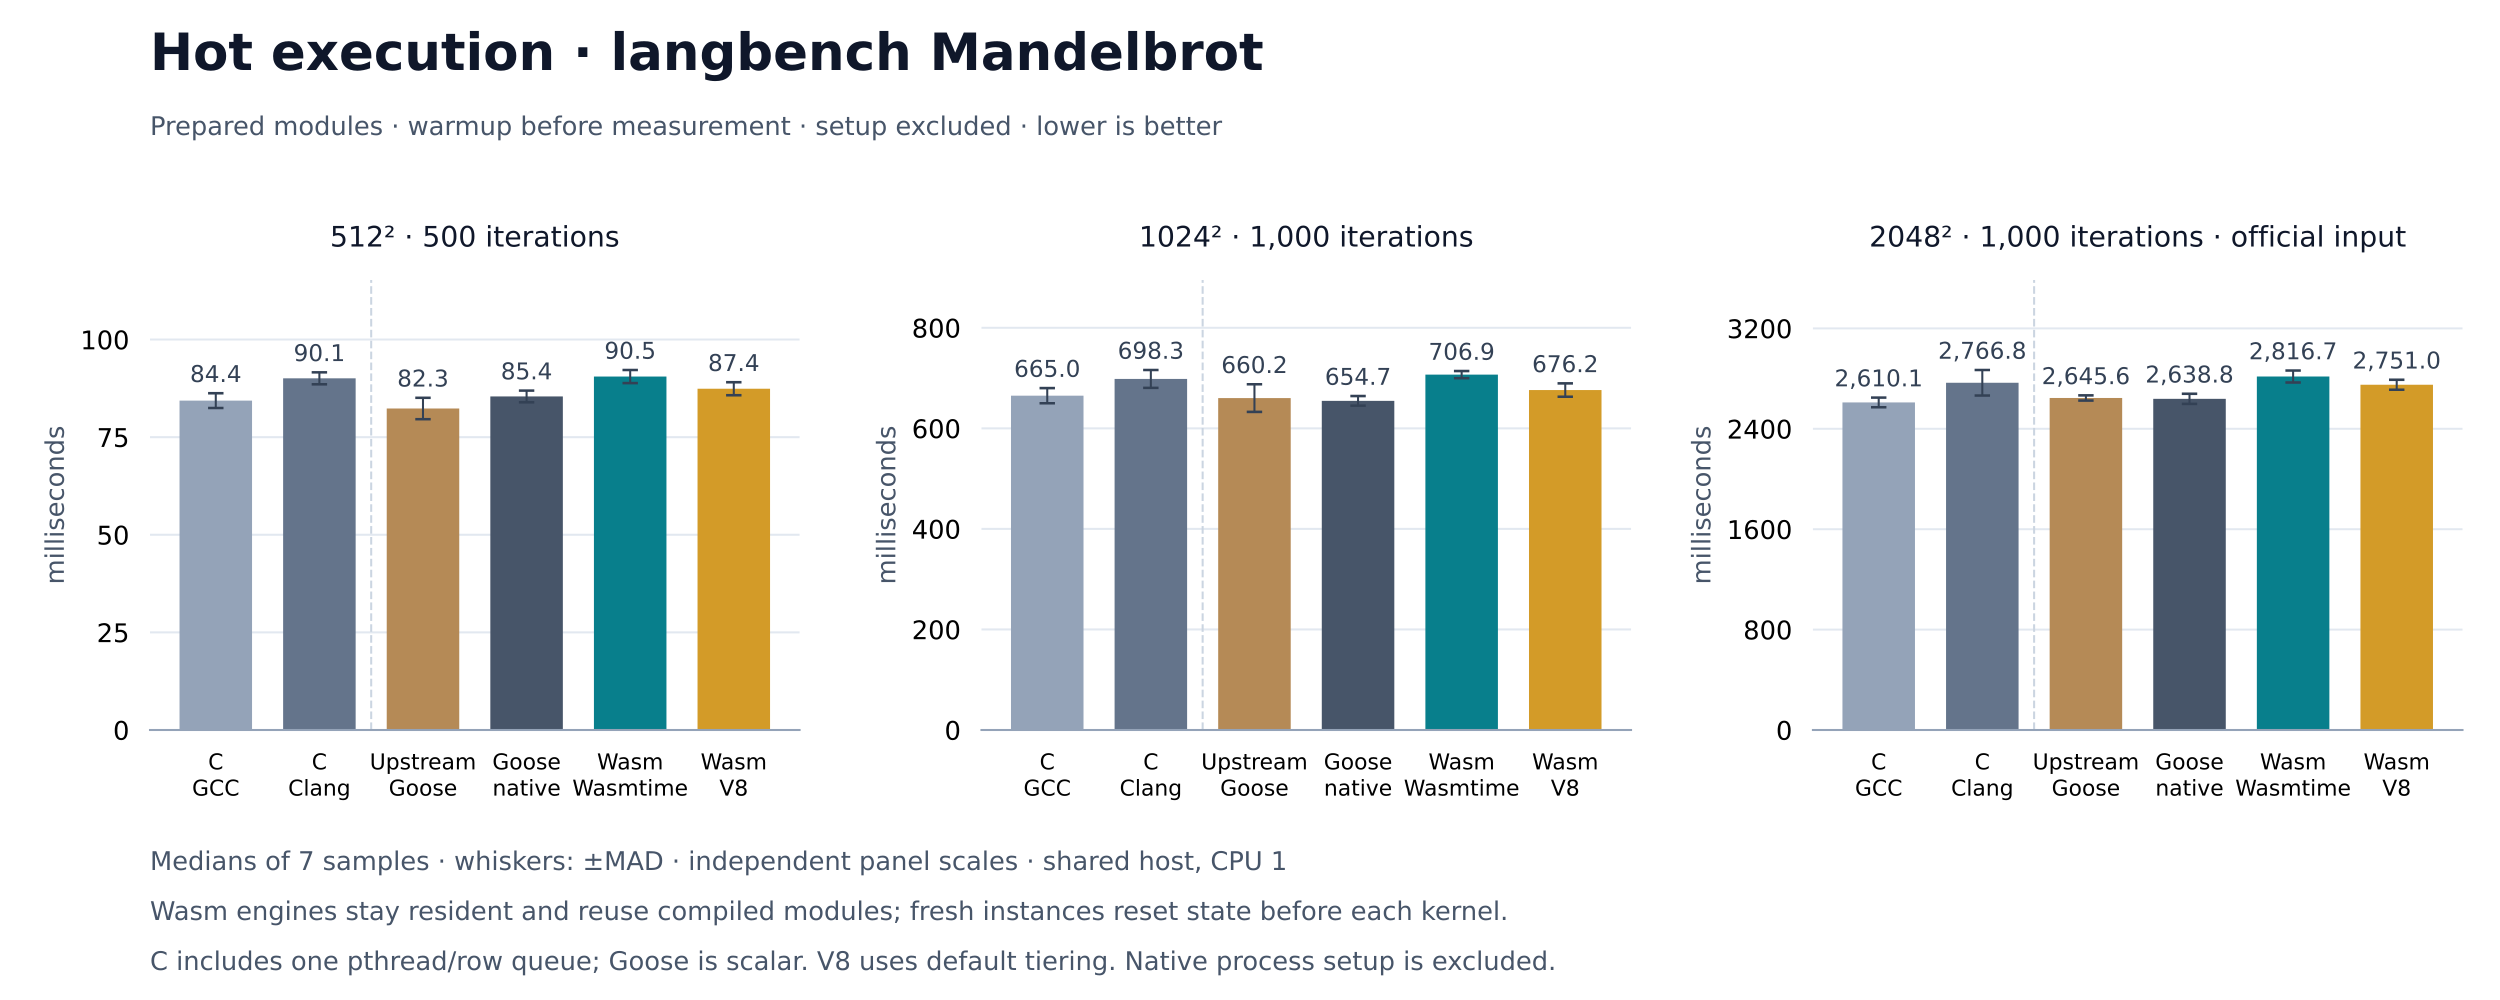
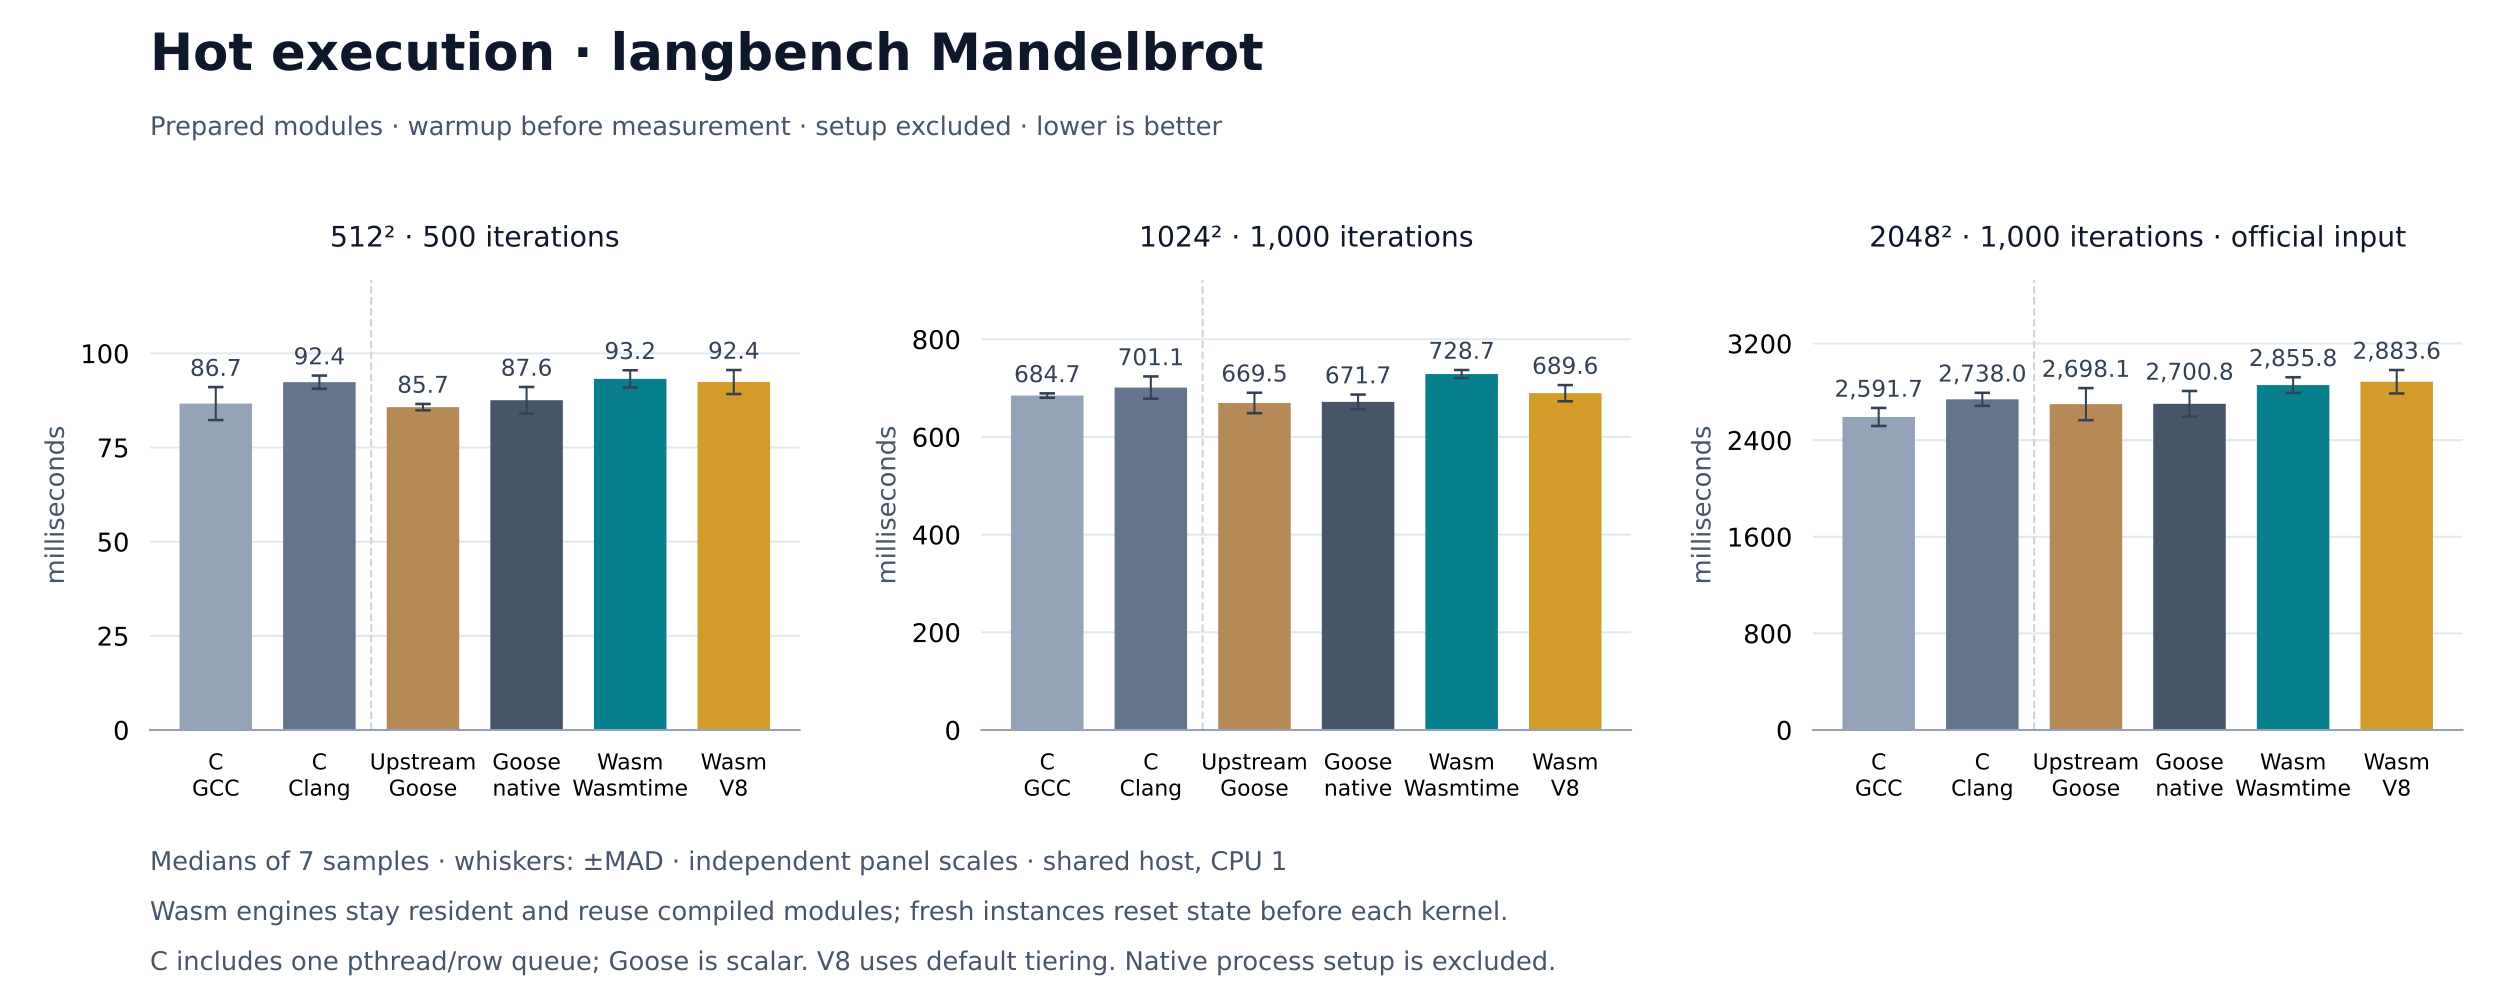
<svg xmlns="http://www.w3.org/2000/svg" xmlns:xlink="http://www.w3.org/1999/xlink" width="972pt" height="388.8pt" viewBox="0 0 972 388.8" version="1.1">
  <defs>
    <style type="text/css">*{stroke-linejoin: round; stroke-linecap: butt}</style>
  </defs>
  <g id="figure_1">
    <g id="patch_1">
      <path d="M 0 388.8 L 972 388.8 L 972 0 L 0 0 z " style="fill: #ffffff" />
    </g>
    <g id="axes_1">
      <g id="patch_2">
        <path d="M 58.32 283.824 L 310.876 283.824 L 310.876 108.864 L 58.32 108.864 z " style="fill: #ffffff" />
      </g>
      <g id="matplotlib.axis_1">
        <g id="xtick_1">
          <g id="line2d_1" />
          <g id="text_1">
            <text style="font-size: 8.5px; font-family: 'DejaVu Sans'" transform="translate(80.93016 299.1328)">C</text>
            <text style="font-size: 8.5px; font-family: 'DejaVu Sans'" transform="translate(74.66938 309.3345)">GCC</text>
          </g>
        </g>
        <g id="xtick_2">
          <g id="line2d_2" />
          <g id="text_2">
            <text style="font-size: 8.5px; font-family: 'DejaVu Sans'" transform="translate(121.2103 299.1328)">C</text>
            <text style="font-size: 8.5px; font-family: 'DejaVu Sans'" transform="translate(112.0336 309.3352)">Clang</text>
          </g>
        </g>
        <g id="xtick_3">
          <g id="line2d_3" />
          <g id="text_3">
            <text style="font-size: 8.5px; font-family: 'DejaVu Sans'" transform="translate(143.7566 299.1328)">Upstream</text>
            <text style="font-size: 8.5px; font-family: 'DejaVu Sans'" transform="translate(151.135 309.3345)">Goose</text>
          </g>
        </g>
        <g id="xtick_4">
          <g id="line2d_4" />
          <g id="text_4">
            <text style="font-size: 8.5px; font-family: 'DejaVu Sans'" transform="translate(191.4151 299.1328)">Goose</text>
            <text style="font-size: 8.5px; font-family: 'DejaVu Sans'" transform="translate(191.4629 309.3352)">native</text>
          </g>
        </g>
        <g id="xtick_5">
          <g id="line2d_5" />
          <g id="text_5">
            <text style="font-size: 8.5px; font-family: 'DejaVu Sans'" transform="translate(232.1294 299.1328)">Wasm</text>
            <text style="font-size: 8.5px; font-family: 'DejaVu Sans'" transform="translate(222.5278 309.3352)">Wasmtime</text>
          </g>
        </g>
        <g id="xtick_6">
          <g id="line2d_6" />
          <g id="text_6">
            <text style="font-size: 8.5px; font-family: 'DejaVu Sans'" transform="translate(272.4095 299.1328)">Wasm</text>
            <text style="font-size: 8.5px; font-family: 'DejaVu Sans'" transform="translate(279.687 309.3345)">V8</text>
          </g>
        </g>
      </g>
      <g id="matplotlib.axis_2">
        <g id="ytick_1">
          <g id="line2d_7">
            <path d="M 58.32 283.824 L 310.876 283.824 " clip-path="url(#p1867e7d874)" style="fill: none; stroke: #e2e8f0; stroke-width: 0.8; stroke-linecap: square" />
          </g>
          <g id="line2d_8" />
          <g id="text_7">
            <text style="font-size: 10px; font-family: 'DejaVu Sans'; text-anchor: end" x="50.32" y="287.623" transform="rotate(-0 50.32 287.6228)">0</text>
          </g>
        </g>
        <g id="ytick_2">
          <g id="line2d_9">
-             <path d="M 58.32 245.871 L 310.876 245.871 " clip-path="url(#p1867e7d874)" style="fill: none; stroke: #e2e8f0; stroke-width: 0.8; stroke-linecap: square" />
+             <path d="M 58.32 247.216 L 310.876 247.216 " clip-path="url(#p1867e7d874)" style="fill: none; stroke: #e2e8f0; stroke-width: 0.8; stroke-linecap: square" />
          </g>
          <g id="line2d_10" />
          <g id="text_8">
-             <text style="font-size: 10px; font-family: 'DejaVu Sans'; text-anchor: end" x="50.32" y="249.67" transform="rotate(-0 50.32 249.6697)">25</text>
+             <text style="font-size: 10px; font-family: 'DejaVu Sans'; text-anchor: end" x="50.32" y="251.015" transform="rotate(-0 50.32 251.015)">25</text>
          </g>
        </g>
        <g id="ytick_3">
          <g id="line2d_11">
-             <path d="M 58.32 207.918 L 310.876 207.918 " clip-path="url(#p1867e7d874)" style="fill: none; stroke: #e2e8f0; stroke-width: 0.8; stroke-linecap: square" />
+             <path d="M 58.32 210.608 L 310.876 210.608 " clip-path="url(#p1867e7d874)" style="fill: none; stroke: #e2e8f0; stroke-width: 0.8; stroke-linecap: square" />
          </g>
          <g id="line2d_12" />
          <g id="text_9">
-             <text style="font-size: 10px; font-family: 'DejaVu Sans'; text-anchor: end" x="50.32" y="211.717" transform="rotate(-0 50.32 211.7166)">50</text>
+             <text style="font-size: 10px; font-family: 'DejaVu Sans'; text-anchor: end" x="50.32" y="214.407" transform="rotate(-0 50.32 214.4072)">50</text>
          </g>
        </g>
        <g id="ytick_4">
          <g id="line2d_13">
-             <path d="M 58.32 169.965 L 310.876 169.965 " clip-path="url(#p1867e7d874)" style="fill: none; stroke: #e2e8f0; stroke-width: 0.8; stroke-linecap: square" />
+             <path d="M 58.32 174.001 L 310.876 174.001 " clip-path="url(#p1867e7d874)" style="fill: none; stroke: #e2e8f0; stroke-width: 0.8; stroke-linecap: square" />
          </g>
          <g id="line2d_14" />
          <g id="text_10">
-             <text style="font-size: 10px; font-family: 'DejaVu Sans'; text-anchor: end" x="50.32" y="173.763" transform="rotate(-0 50.32 173.7634)">75</text>
+             <text style="font-size: 10px; font-family: 'DejaVu Sans'; text-anchor: end" x="50.32" y="177.799" transform="rotate(-0 50.32 177.7994)">75</text>
          </g>
        </g>
        <g id="ytick_5">
          <g id="line2d_15">
-             <path d="M 58.32 132.011 L 310.876 132.011 " clip-path="url(#p1867e7d874)" style="fill: none; stroke: #e2e8f0; stroke-width: 0.8; stroke-linecap: square" />
+             <path d="M 58.32 137.393 L 310.876 137.393 " clip-path="url(#p1867e7d874)" style="fill: none; stroke: #e2e8f0; stroke-width: 0.8; stroke-linecap: square" />
          </g>
          <g id="line2d_16" />
          <g id="text_11">
-             <text style="font-size: 10px; font-family: 'DejaVu Sans'; text-anchor: end" x="50.32" y="135.81" transform="rotate(-0 50.32 135.8103)">100</text>
+             <text style="font-size: 10px; font-family: 'DejaVu Sans'; text-anchor: end" x="50.32" y="141.192" transform="rotate(-0 50.32 141.1916)">100</text>
          </g>
        </g>
        <g id="text_12">
          <text style="font-size: 10px; font-family: 'DejaVu Sans'; text-anchor: middle; fill: #475569" x="24.83" y="196.344" transform="rotate(-90 24.83016 196.344)">milliseconds</text>
        </g>
      </g>
      <g id="patch_3">
-         <path d="M 69.8 283.824 L 97.996 283.824 L 97.996 155.76 L 69.8 155.76 z " clip-path="url(#p1867e7d874)" style="fill: #94a3b8" />
+         <path d="M 69.8 283.824 L 97.996 283.824 L 97.996 156.915 L 69.8 156.915 z " clip-path="url(#p1867e7d874)" style="fill: #94a3b8" />
      </g>
      <g id="patch_4">
-         <path d="M 110.08 283.824 L 138.276 283.824 L 138.276 147.092 L 110.08 147.092 z " clip-path="url(#p1867e7d874)" style="fill: #64748b" />
+         <path d="M 110.08 283.824 L 138.276 283.824 L 138.276 148.586 L 110.08 148.586 z " clip-path="url(#p1867e7d874)" style="fill: #64748b" />
      </g>
      <g id="patch_5">
-         <path d="M 150.36 283.824 L 178.556 283.824 L 178.556 158.824 L 150.36 158.824 z " clip-path="url(#p1867e7d874)" style="fill: #b58a56" />
+         <path d="M 150.36 283.824 L 178.556 283.824 L 178.556 158.301 L 150.36 158.301 z " clip-path="url(#p1867e7d874)" style="fill: #b58a56" />
      </g>
      <g id="patch_6">
-         <path d="M 190.64 283.824 L 218.836 283.824 L 218.836 154.135 L 190.64 154.135 z " clip-path="url(#p1867e7d874)" style="fill: #475569" />
+         <path d="M 190.64 283.824 L 218.836 283.824 L 218.836 155.606 L 190.64 155.606 z " clip-path="url(#p1867e7d874)" style="fill: #475569" />
      </g>
      <g id="patch_7">
-         <path d="M 230.92 283.824 L 259.116 283.824 L 259.116 146.4 L 230.92 146.4 z " clip-path="url(#p1867e7d874)" style="fill: #087f8c" />
+         <path d="M 230.92 283.824 L 259.116 283.824 L 259.116 147.306 L 230.92 147.306 z " clip-path="url(#p1867e7d874)" style="fill: #087f8c" />
      </g>
      <g id="patch_8">
-         <path d="M 271.2 283.824 L 299.396 283.824 L 299.396 151.139 L 271.2 151.139 z " clip-path="url(#p1867e7d874)" style="fill: #d39b28" />
+         <path d="M 271.2 283.824 L 299.396 283.824 L 299.396 148.526 L 271.2 148.526 z " clip-path="url(#p1867e7d874)" style="fill: #d39b28" />
      </g>
      <g id="LineCollection_1">
-         <path d="M 83.898 158.627 L 83.898 152.893 " clip-path="url(#p1867e7d874)" style="fill: none; stroke: #334155; stroke-width: 0.8" />
-         <path d="M 124.178 149.415 L 124.178 144.769 " clip-path="url(#p1867e7d874)" style="fill: none; stroke: #334155; stroke-width: 0.8" />
-         <path d="M 164.458 162.988 L 164.458 154.659 " clip-path="url(#p1867e7d874)" style="fill: none; stroke: #334155; stroke-width: 0.8" />
-         <path d="M 204.738 156.409 L 204.738 151.86 " clip-path="url(#p1867e7d874)" style="fill: none; stroke: #334155; stroke-width: 0.8" />
-         <path d="M 245.018 148.945 L 245.018 143.856 " clip-path="url(#p1867e7d874)" style="fill: none; stroke: #334155; stroke-width: 0.8" />
-         <path d="M 285.298 153.668 L 285.298 148.61 " clip-path="url(#p1867e7d874)" style="fill: none; stroke: #334155; stroke-width: 0.8" />
+         <path d="M 83.898 163.318 L 83.898 150.511 " clip-path="url(#p1867e7d874)" style="fill: none; stroke: #334155; stroke-width: 0.8" />
+         <path d="M 124.178 151.15 L 124.178 146.022 " clip-path="url(#p1867e7d874)" style="fill: none; stroke: #334155; stroke-width: 0.8" />
+         <path d="M 164.458 159.543 L 164.458 157.059 " clip-path="url(#p1867e7d874)" style="fill: none; stroke: #334155; stroke-width: 0.8" />
+         <path d="M 204.738 160.763 L 204.738 150.449 " clip-path="url(#p1867e7d874)" style="fill: none; stroke: #334155; stroke-width: 0.8" />
+         <path d="M 245.018 150.655 L 245.018 143.957 " clip-path="url(#p1867e7d874)" style="fill: none; stroke: #334155; stroke-width: 0.8" />
+         <path d="M 285.298 153.196 L 285.298 143.856 " clip-path="url(#p1867e7d874)" style="fill: none; stroke: #334155; stroke-width: 0.8" />
      </g>
      <g id="line2d_17">
        <defs>
          <path id="m312f0f70a7" d="M 3 0 L -3 -0 " style="stroke: #334155" />
        </defs>
        <g clip-path="url(#p1867e7d874)">
-           <use xlink:href="#m312f0f70a7" x="83.898" y="158.627" style="fill: #1f77b4; stroke: #334155" />
-           <use xlink:href="#m312f0f70a7" x="124.178" y="149.415" style="fill: #1f77b4; stroke: #334155" />
-           <use xlink:href="#m312f0f70a7" x="164.458" y="162.988" style="fill: #1f77b4; stroke: #334155" />
-           <use xlink:href="#m312f0f70a7" x="204.738" y="156.409" style="fill: #1f77b4; stroke: #334155" />
-           <use xlink:href="#m312f0f70a7" x="245.018" y="148.945" style="fill: #1f77b4; stroke: #334155" />
-           <use xlink:href="#m312f0f70a7" x="285.298" y="153.668" style="fill: #1f77b4; stroke: #334155" />
+           <use xlink:href="#m312f0f70a7" x="83.898" y="163.318" style="fill: #1f77b4; stroke: #334155" />
+           <use xlink:href="#m312f0f70a7" x="124.178" y="151.15" style="fill: #1f77b4; stroke: #334155" />
+           <use xlink:href="#m312f0f70a7" x="164.458" y="159.543" style="fill: #1f77b4; stroke: #334155" />
+           <use xlink:href="#m312f0f70a7" x="204.738" y="160.763" style="fill: #1f77b4; stroke: #334155" />
+           <use xlink:href="#m312f0f70a7" x="245.018" y="150.655" style="fill: #1f77b4; stroke: #334155" />
+           <use xlink:href="#m312f0f70a7" x="285.298" y="153.196" style="fill: #1f77b4; stroke: #334155" />
        </g>
      </g>
      <g id="line2d_18">
        <g clip-path="url(#p1867e7d874)">
-           <use xlink:href="#m312f0f70a7" x="83.898" y="152.893" style="fill: #1f77b4; stroke: #334155" />
-           <use xlink:href="#m312f0f70a7" x="124.178" y="144.769" style="fill: #1f77b4; stroke: #334155" />
-           <use xlink:href="#m312f0f70a7" x="164.458" y="154.659" style="fill: #1f77b4; stroke: #334155" />
-           <use xlink:href="#m312f0f70a7" x="204.738" y="151.86" style="fill: #1f77b4; stroke: #334155" />
-           <use xlink:href="#m312f0f70a7" x="245.018" y="143.856" style="fill: #1f77b4; stroke: #334155" />
-           <use xlink:href="#m312f0f70a7" x="285.298" y="148.61" style="fill: #1f77b4; stroke: #334155" />
+           <use xlink:href="#m312f0f70a7" x="83.898" y="150.511" style="fill: #1f77b4; stroke: #334155" />
+           <use xlink:href="#m312f0f70a7" x="124.178" y="146.022" style="fill: #1f77b4; stroke: #334155" />
+           <use xlink:href="#m312f0f70a7" x="164.458" y="157.059" style="fill: #1f77b4; stroke: #334155" />
+           <use xlink:href="#m312f0f70a7" x="204.738" y="150.449" style="fill: #1f77b4; stroke: #334155" />
+           <use xlink:href="#m312f0f70a7" x="245.018" y="143.957" style="fill: #1f77b4; stroke: #334155" />
+           <use xlink:href="#m312f0f70a7" x="285.298" y="143.856" style="fill: #1f77b4; stroke: #334155" />
        </g>
      </g>
      <g id="line2d_19">
        <path d="M 144.318 283.824 L 144.318 108.864 " clip-path="url(#p1867e7d874)" style="fill: none; stroke-dasharray: 2.96,1.28; stroke-dashoffset: 0; stroke: #cbd5e1; stroke-width: 0.8" />
      </g>
      <g id="patch_9">
        <path d="M 58.32 283.824 L 310.876 283.824 " style="fill: none; stroke: #94a3b8; stroke-width: 0.8; stroke-linejoin: miter; stroke-linecap: square" />
      </g>
      <g id="text_13">
-         <text style="font-size: 9px; font-family: 'DejaVu Sans'; text-anchor: middle; fill: #334155" x="83.898" y="148.519" transform="rotate(-0 83.89786 148.5189)">84.4</text>
+         <text style="font-size: 9px; font-family: 'DejaVu Sans'; text-anchor: middle; fill: #334155" x="83.898" y="146.137" transform="rotate(-0 83.89786 146.1375)">86.7</text>
      </g>
      <g id="text_14">
-         <text style="font-size: 9px; font-family: 'DejaVu Sans'; text-anchor: middle; fill: #334155" x="124.178" y="140.395" transform="rotate(-0 124.178 140.3945)">90.1</text>
+         <text style="font-size: 9px; font-family: 'DejaVu Sans'; text-anchor: middle; fill: #334155" x="124.178" y="141.648" transform="rotate(-0 124.178 141.6475)">92.4</text>
      </g>
      <g id="text_15">
-         <text style="font-size: 9px; font-family: 'DejaVu Sans'; text-anchor: middle; fill: #334155" x="164.458" y="150.285" transform="rotate(-0 164.458 150.2854)">82.3</text>
+         <text style="font-size: 9px; font-family: 'DejaVu Sans'; text-anchor: middle; fill: #334155" x="164.458" y="152.685" transform="rotate(-0 164.458 152.6853)">85.7</text>
      </g>
      <g id="text_16">
-         <text style="font-size: 9px; font-family: 'DejaVu Sans'; text-anchor: middle; fill: #334155" x="204.738" y="147.486" transform="rotate(-0 204.7381 147.4864)">85.4</text>
+         <text style="font-size: 9px; font-family: 'DejaVu Sans'; text-anchor: middle; fill: #334155" x="204.738" y="146.075" transform="rotate(-0 204.7381 146.0749)">87.6</text>
      </g>
      <g id="text_17">
-         <text style="font-size: 9px; font-family: 'DejaVu Sans'; text-anchor: middle; fill: #334155" x="245.018" y="139.482" transform="rotate(-0 245.0182 139.482)">90.5</text>
+         <text style="font-size: 9px; font-family: 'DejaVu Sans'; text-anchor: middle; fill: #334155" x="245.018" y="139.583" transform="rotate(-0 245.0182 139.5826)">93.2</text>
      </g>
      <g id="text_18">
-         <text style="font-size: 9px; font-family: 'DejaVu Sans'; text-anchor: middle; fill: #334155" x="285.298" y="144.236" transform="rotate(-0 285.2983 144.236)">87.4</text>
+         <text style="font-size: 9px; font-family: 'DejaVu Sans'; text-anchor: middle; fill: #334155" x="285.298" y="139.482" transform="rotate(-0 285.2983 139.482)">92.4</text>
      </g>
      <g id="text_19">
        <text style="font-size: 11px; font-family: 'DejaVu Sans'; text-anchor: middle; fill: #0f172a" x="184.598" y="95.864" transform="rotate(-0 184.5981 95.864)">512² · 500 iterations</text>
      </g>
    </g>
    <g id="axes_2">
      <g id="patch_10">
        <path d="M 381.592 283.824 L 634.148 283.824 L 634.148 108.864 L 381.592 108.864 z " style="fill: #ffffff" />
      </g>
      <g id="matplotlib.axis_3">
        <g id="xtick_7">
          <g id="line2d_20" />
          <g id="text_20">
            <text style="font-size: 8.5px; font-family: 'DejaVu Sans'" transform="translate(404.2021 299.1328)">C</text>
            <text style="font-size: 8.5px; font-family: 'DejaVu Sans'" transform="translate(397.9413 309.3345)">GCC</text>
          </g>
        </g>
        <g id="xtick_8">
          <g id="line2d_21" />
          <g id="text_21">
            <text style="font-size: 8.5px; font-family: 'DejaVu Sans'" transform="translate(444.4822 299.1328)">C</text>
            <text style="font-size: 8.5px; font-family: 'DejaVu Sans'" transform="translate(435.3055 309.3352)">Clang</text>
          </g>
        </g>
        <g id="xtick_9">
          <g id="line2d_22" />
          <g id="text_22">
            <text style="font-size: 8.5px; font-family: 'DejaVu Sans'" transform="translate(467.0285 299.1328)">Upstream</text>
            <text style="font-size: 8.5px; font-family: 'DejaVu Sans'" transform="translate(474.4069 309.3345)">Goose</text>
          </g>
        </g>
        <g id="xtick_10">
          <g id="line2d_23" />
          <g id="text_23">
            <text style="font-size: 8.5px; font-family: 'DejaVu Sans'" transform="translate(514.687 299.1328)">Goose</text>
            <text style="font-size: 8.5px; font-family: 'DejaVu Sans'" transform="translate(514.7348 309.3352)">native</text>
          </g>
        </g>
        <g id="xtick_11">
          <g id="line2d_24" />
          <g id="text_24">
            <text style="font-size: 8.5px; font-family: 'DejaVu Sans'" transform="translate(555.4013 299.1328)">Wasm</text>
            <text style="font-size: 8.5px; font-family: 'DejaVu Sans'" transform="translate(545.7997 309.3352)">Wasmtime</text>
          </g>
        </g>
        <g id="xtick_12">
          <g id="line2d_25" />
          <g id="text_25">
            <text style="font-size: 8.5px; font-family: 'DejaVu Sans'" transform="translate(595.6814 299.1328)">Wasm</text>
            <text style="font-size: 8.5px; font-family: 'DejaVu Sans'" transform="translate(602.9589 309.3345)">V8</text>
          </g>
        </g>
      </g>
      <g id="matplotlib.axis_4">
        <g id="ytick_6">
          <g id="line2d_26">
            <path d="M 381.592 283.824 L 634.148 283.824 " clip-path="url(#pa1d23f0274)" style="fill: none; stroke: #e2e8f0; stroke-width: 0.8; stroke-linecap: square" />
          </g>
          <g id="line2d_27" />
          <g id="text_26">
            <text style="font-size: 10px; font-family: 'DejaVu Sans'; text-anchor: end" x="373.592" y="287.623" transform="rotate(-0 373.5919 287.6228)">0</text>
          </g>
        </g>
        <g id="ytick_7">
          <g id="line2d_28">
-             <path d="M 381.592 244.73 L 634.148 244.73 " clip-path="url(#pa1d23f0274)" style="fill: none; stroke: #e2e8f0; stroke-width: 0.8; stroke-linecap: square" />
+             <path d="M 381.592 245.84 L 634.148 245.84 " clip-path="url(#pa1d23f0274)" style="fill: none; stroke: #e2e8f0; stroke-width: 0.8; stroke-linecap: square" />
          </g>
          <g id="line2d_29" />
          <g id="text_27">
-             <text style="font-size: 10px; font-family: 'DejaVu Sans'; text-anchor: end" x="373.592" y="248.529" transform="rotate(-0 373.5919 248.529)">200</text>
+             <text style="font-size: 10px; font-family: 'DejaVu Sans'; text-anchor: end" x="373.592" y="249.639" transform="rotate(-0 373.5919 249.6391)">200</text>
          </g>
        </g>
        <g id="ytick_8">
          <g id="line2d_30">
-             <path d="M 381.592 205.636 L 634.148 205.636 " clip-path="url(#pa1d23f0274)" style="fill: none; stroke: #e2e8f0; stroke-width: 0.8; stroke-linecap: square" />
+             <path d="M 381.592 207.857 L 634.148 207.857 " clip-path="url(#pa1d23f0274)" style="fill: none; stroke: #e2e8f0; stroke-width: 0.8; stroke-linecap: square" />
          </g>
          <g id="line2d_31" />
          <g id="text_28">
-             <text style="font-size: 10px; font-family: 'DejaVu Sans'; text-anchor: end" x="373.592" y="209.435" transform="rotate(-0 373.5919 209.4352)">400</text>
+             <text style="font-size: 10px; font-family: 'DejaVu Sans'; text-anchor: end" x="373.592" y="211.655" transform="rotate(-0 373.5919 211.6554)">400</text>
          </g>
        </g>
        <g id="ytick_9">
          <g id="line2d_32">
-             <path d="M 381.592 166.543 L 634.148 166.543 " clip-path="url(#pa1d23f0274)" style="fill: none; stroke: #e2e8f0; stroke-width: 0.8; stroke-linecap: square" />
+             <path d="M 381.592 169.873 L 634.148 169.873 " clip-path="url(#pa1d23f0274)" style="fill: none; stroke: #e2e8f0; stroke-width: 0.8; stroke-linecap: square" />
          </g>
          <g id="line2d_33" />
          <g id="text_29">
-             <text style="font-size: 10px; font-family: 'DejaVu Sans'; text-anchor: end" x="373.592" y="170.341" transform="rotate(-0 373.5919 170.3414)">600</text>
+             <text style="font-size: 10px; font-family: 'DejaVu Sans'; text-anchor: end" x="373.592" y="173.672" transform="rotate(-0 373.5919 173.6717)">600</text>
          </g>
        </g>
        <g id="ytick_10">
          <g id="line2d_34">
-             <path d="M 381.592 127.449 L 634.148 127.449 " clip-path="url(#pa1d23f0274)" style="fill: none; stroke: #e2e8f0; stroke-width: 0.8; stroke-linecap: square" />
+             <path d="M 381.592 131.889 L 634.148 131.889 " clip-path="url(#pa1d23f0274)" style="fill: none; stroke: #e2e8f0; stroke-width: 0.8; stroke-linecap: square" />
          </g>
          <g id="line2d_35" />
          <g id="text_30">
-             <text style="font-size: 10px; font-family: 'DejaVu Sans'; text-anchor: end" x="373.592" y="131.248" transform="rotate(-0 373.5919 131.2476)">800</text>
+             <text style="font-size: 10px; font-family: 'DejaVu Sans'; text-anchor: end" x="373.592" y="135.688" transform="rotate(-0 373.5919 135.688)">800</text>
          </g>
        </g>
        <g id="text_31">
          <text style="font-size: 10px; font-family: 'DejaVu Sans'; text-anchor: middle; fill: #475569" x="348.102" y="196.344" transform="rotate(-90 348.1021 196.344)">milliseconds</text>
        </g>
      </g>
      <g id="patch_11">
-         <path d="M 393.072 283.824 L 421.268 283.824 L 421.268 153.841 L 393.072 153.841 z " clip-path="url(#pa1d23f0274)" style="fill: #94a3b8" />
+         <path d="M 393.072 283.824 L 421.268 283.824 L 421.268 153.793 L 393.072 153.793 z " clip-path="url(#pa1d23f0274)" style="fill: #94a3b8" />
      </g>
      <g id="patch_12">
-         <path d="M 433.352 283.824 L 461.548 283.824 L 461.548 147.328 L 433.352 147.328 z " clip-path="url(#pa1d23f0274)" style="fill: #64748b" />
+         <path d="M 433.352 283.824 L 461.548 283.824 L 461.548 150.679 L 433.352 150.679 z " clip-path="url(#pa1d23f0274)" style="fill: #64748b" />
      </g>
      <g id="patch_13">
-         <path d="M 473.632 283.824 L 501.828 283.824 L 501.828 154.777 L 473.632 154.777 z " clip-path="url(#pa1d23f0274)" style="fill: #b58a56" />
+         <path d="M 473.632 283.824 L 501.828 283.824 L 501.828 156.666 L 473.632 156.666 z " clip-path="url(#pa1d23f0274)" style="fill: #b58a56" />
      </g>
      <g id="patch_14">
-         <path d="M 513.912 283.824 L 542.108 283.824 L 542.108 155.856 L 513.912 155.856 z " clip-path="url(#pa1d23f0274)" style="fill: #475569" />
+         <path d="M 513.912 283.824 L 542.108 283.824 L 542.108 156.249 L 513.912 156.249 z " clip-path="url(#pa1d23f0274)" style="fill: #475569" />
      </g>
      <g id="patch_15">
-         <path d="M 554.192 283.824 L 582.388 283.824 L 582.388 145.652 L 554.192 145.652 z " clip-path="url(#pa1d23f0274)" style="fill: #087f8c" />
+         <path d="M 554.192 283.824 L 582.388 283.824 L 582.388 145.427 L 554.192 145.427 z " clip-path="url(#pa1d23f0274)" style="fill: #087f8c" />
      </g>
      <g id="patch_16">
-         <path d="M 594.472 283.824 L 622.668 283.824 L 622.668 151.651 L 594.472 151.651 z " clip-path="url(#pa1d23f0274)" style="fill: #d39b28" />
+         <path d="M 594.472 283.824 L 622.668 283.824 L 622.668 152.856 L 594.472 152.856 z " clip-path="url(#pa1d23f0274)" style="fill: #d39b28" />
      </g>
      <g id="LineCollection_2">
-         <path d="M 407.17 156.793 L 407.17 150.889 " clip-path="url(#pa1d23f0274)" style="fill: none; stroke: #334155; stroke-width: 0.8" />
-         <path d="M 447.45 150.8 L 447.45 143.856 " clip-path="url(#pa1d23f0274)" style="fill: none; stroke: #334155; stroke-width: 0.8" />
-         <path d="M 487.73 160.151 L 487.73 149.403 " clip-path="url(#pa1d23f0274)" style="fill: none; stroke: #334155; stroke-width: 0.8" />
-         <path d="M 528.01 157.729 L 528.01 153.984 " clip-path="url(#pa1d23f0274)" style="fill: none; stroke: #334155; stroke-width: 0.8" />
-         <path d="M 568.29 147.047 L 568.29 144.258 " clip-path="url(#pa1d23f0274)" style="fill: none; stroke: #334155; stroke-width: 0.8" />
-         <path d="M 608.57 154.249 L 608.57 149.053 " clip-path="url(#pa1d23f0274)" style="fill: none; stroke: #334155; stroke-width: 0.8" />
+         <path d="M 407.17 154.648 L 407.17 152.937 " clip-path="url(#pa1d23f0274)" style="fill: none; stroke: #334155; stroke-width: 0.8" />
+         <path d="M 447.45 154.998 L 447.45 146.36 " clip-path="url(#pa1d23f0274)" style="fill: none; stroke: #334155; stroke-width: 0.8" />
+         <path d="M 487.73 160.642 L 487.73 152.689 " clip-path="url(#pa1d23f0274)" style="fill: none; stroke: #334155; stroke-width: 0.8" />
+         <path d="M 528.01 159.095 L 528.01 153.402 " clip-path="url(#pa1d23f0274)" style="fill: none; stroke: #334155; stroke-width: 0.8" />
+         <path d="M 568.29 146.998 L 568.29 143.856 " clip-path="url(#pa1d23f0274)" style="fill: none; stroke: #334155; stroke-width: 0.8" />
+         <path d="M 608.57 156.002 L 608.57 149.709 " clip-path="url(#pa1d23f0274)" style="fill: none; stroke: #334155; stroke-width: 0.8" />
      </g>
      <g id="line2d_36">
        <g clip-path="url(#pa1d23f0274)">
-           <use xlink:href="#m312f0f70a7" x="407.17" y="156.793" style="fill: #1f77b4; stroke: #334155" />
-           <use xlink:href="#m312f0f70a7" x="447.45" y="150.8" style="fill: #1f77b4; stroke: #334155" />
-           <use xlink:href="#m312f0f70a7" x="487.73" y="160.151" style="fill: #1f77b4; stroke: #334155" />
-           <use xlink:href="#m312f0f70a7" x="528.01" y="157.729" style="fill: #1f77b4; stroke: #334155" />
-           <use xlink:href="#m312f0f70a7" x="568.29" y="147.047" style="fill: #1f77b4; stroke: #334155" />
-           <use xlink:href="#m312f0f70a7" x="608.57" y="154.249" style="fill: #1f77b4; stroke: #334155" />
+           <use xlink:href="#m312f0f70a7" x="407.17" y="154.648" style="fill: #1f77b4; stroke: #334155" />
+           <use xlink:href="#m312f0f70a7" x="447.45" y="154.998" style="fill: #1f77b4; stroke: #334155" />
+           <use xlink:href="#m312f0f70a7" x="487.73" y="160.642" style="fill: #1f77b4; stroke: #334155" />
+           <use xlink:href="#m312f0f70a7" x="528.01" y="159.095" style="fill: #1f77b4; stroke: #334155" />
+           <use xlink:href="#m312f0f70a7" x="568.29" y="146.998" style="fill: #1f77b4; stroke: #334155" />
+           <use xlink:href="#m312f0f70a7" x="608.57" y="156.002" style="fill: #1f77b4; stroke: #334155" />
        </g>
      </g>
      <g id="line2d_37">
        <g clip-path="url(#pa1d23f0274)">
-           <use xlink:href="#m312f0f70a7" x="407.17" y="150.889" style="fill: #1f77b4; stroke: #334155" />
-           <use xlink:href="#m312f0f70a7" x="447.45" y="143.856" style="fill: #1f77b4; stroke: #334155" />
-           <use xlink:href="#m312f0f70a7" x="487.73" y="149.403" style="fill: #1f77b4; stroke: #334155" />
-           <use xlink:href="#m312f0f70a7" x="528.01" y="153.984" style="fill: #1f77b4; stroke: #334155" />
-           <use xlink:href="#m312f0f70a7" x="568.29" y="144.258" style="fill: #1f77b4; stroke: #334155" />
-           <use xlink:href="#m312f0f70a7" x="608.57" y="149.053" style="fill: #1f77b4; stroke: #334155" />
+           <use xlink:href="#m312f0f70a7" x="407.17" y="152.937" style="fill: #1f77b4; stroke: #334155" />
+           <use xlink:href="#m312f0f70a7" x="447.45" y="146.36" style="fill: #1f77b4; stroke: #334155" />
+           <use xlink:href="#m312f0f70a7" x="487.73" y="152.689" style="fill: #1f77b4; stroke: #334155" />
+           <use xlink:href="#m312f0f70a7" x="528.01" y="153.402" style="fill: #1f77b4; stroke: #334155" />
+           <use xlink:href="#m312f0f70a7" x="568.29" y="143.856" style="fill: #1f77b4; stroke: #334155" />
+           <use xlink:href="#m312f0f70a7" x="608.57" y="149.709" style="fill: #1f77b4; stroke: #334155" />
        </g>
      </g>
      <g id="line2d_38">
        <path d="M 467.59 283.824 L 467.59 108.864 " clip-path="url(#pa1d23f0274)" style="fill: none; stroke-dasharray: 2.96,1.28; stroke-dashoffset: 0; stroke: #cbd5e1; stroke-width: 0.8" />
      </g>
      <g id="patch_17">
        <path d="M 381.592 283.824 L 634.148 283.824 " style="fill: none; stroke: #94a3b8; stroke-width: 0.8; stroke-linejoin: miter; stroke-linecap: square" />
      </g>
      <g id="text_32">
-         <text style="font-size: 9px; font-family: 'DejaVu Sans'; text-anchor: middle; fill: #334155" x="407.17" y="146.515" transform="rotate(-0 407.1698 146.5146)">665.0</text>
+         <text style="font-size: 9px; font-family: 'DejaVu Sans'; text-anchor: middle; fill: #334155" x="407.17" y="148.563" transform="rotate(-0 407.1698 148.5635)">684.7</text>
      </g>
      <g id="text_33">
-         <text style="font-size: 9px; font-family: 'DejaVu Sans'; text-anchor: middle; fill: #334155" x="447.45" y="139.482" transform="rotate(-0 447.4499 139.482)">698.3</text>
+         <text style="font-size: 9px; font-family: 'DejaVu Sans'; text-anchor: middle; fill: #334155" x="447.45" y="141.986" transform="rotate(-0 447.4499 141.9862)">701.1</text>
      </g>
      <g id="text_34">
-         <text style="font-size: 9px; font-family: 'DejaVu Sans'; text-anchor: middle; fill: #334155" x="487.73" y="145.029" transform="rotate(-0 487.73 145.0292)">660.2</text>
+         <text style="font-size: 9px; font-family: 'DejaVu Sans'; text-anchor: middle; fill: #334155" x="487.73" y="148.315" transform="rotate(-0 487.73 148.3147)">669.5</text>
      </g>
      <g id="text_35">
-         <text style="font-size: 9px; font-family: 'DejaVu Sans'; text-anchor: middle; fill: #334155" x="528.01" y="149.61" transform="rotate(-0 528.01 149.6097)">654.7</text>
+         <text style="font-size: 9px; font-family: 'DejaVu Sans'; text-anchor: middle; fill: #334155" x="528.01" y="149.028" transform="rotate(-0 528.01 149.0284)">671.7</text>
      </g>
      <g id="text_36">
-         <text style="font-size: 9px; font-family: 'DejaVu Sans'; text-anchor: middle; fill: #334155" x="568.29" y="139.884" transform="rotate(-0 568.2901 139.8839)">706.9</text>
+         <text style="font-size: 9px; font-family: 'DejaVu Sans'; text-anchor: middle; fill: #334155" x="568.29" y="139.482" transform="rotate(-0 568.2901 139.482)">728.7</text>
      </g>
      <g id="text_37">
-         <text style="font-size: 9px; font-family: 'DejaVu Sans'; text-anchor: middle; fill: #334155" x="608.57" y="144.679" transform="rotate(-0 608.5702 144.6787)">676.2</text>
+         <text style="font-size: 9px; font-family: 'DejaVu Sans'; text-anchor: middle; fill: #334155" x="608.57" y="145.335" transform="rotate(-0 608.5702 145.3351)">689.6</text>
      </g>
      <g id="text_38">
        <text style="font-size: 11px; font-family: 'DejaVu Sans'; text-anchor: middle; fill: #0f172a" x="507.87" y="95.864" transform="rotate(-0 507.87 95.864)">1024² · 1,000 iterations</text>
      </g>
    </g>
    <g id="axes_3">
      <g id="patch_18">
        <path d="M 704.864 283.824 L 957.42 283.824 L 957.42 108.864 L 704.864 108.864 z " style="fill: #ffffff" />
      </g>
      <g id="matplotlib.axis_5">
        <g id="xtick_13">
          <g id="line2d_39" />
          <g id="text_39">
            <text style="font-size: 8.5px; font-family: 'DejaVu Sans'" transform="translate(727.474 299.1328)">C</text>
            <text style="font-size: 8.5px; font-family: 'DejaVu Sans'" transform="translate(721.2132 309.3345)">GCC</text>
          </g>
        </g>
        <g id="xtick_14">
          <g id="line2d_40" />
          <g id="text_40">
            <text style="font-size: 8.5px; font-family: 'DejaVu Sans'" transform="translate(767.7541 299.1328)">C</text>
            <text style="font-size: 8.5px; font-family: 'DejaVu Sans'" transform="translate(758.5774 309.3352)">Clang</text>
          </g>
        </g>
        <g id="xtick_15">
          <g id="line2d_41" />
          <g id="text_41">
            <text style="font-size: 8.5px; font-family: 'DejaVu Sans'" transform="translate(790.3004 299.1328)">Upstream</text>
            <text style="font-size: 8.5px; font-family: 'DejaVu Sans'" transform="translate(797.6788 309.3345)">Goose</text>
          </g>
        </g>
        <g id="xtick_16">
          <g id="line2d_42" />
          <g id="text_42">
            <text style="font-size: 8.5px; font-family: 'DejaVu Sans'" transform="translate(837.9589 299.1328)">Goose</text>
            <text style="font-size: 8.5px; font-family: 'DejaVu Sans'" transform="translate(838.0067 309.3352)">native</text>
          </g>
        </g>
        <g id="xtick_17">
          <g id="line2d_43" />
          <g id="text_43">
            <text style="font-size: 8.5px; font-family: 'DejaVu Sans'" transform="translate(878.6733 299.1328)">Wasm</text>
            <text style="font-size: 8.5px; font-family: 'DejaVu Sans'" transform="translate(869.0716 309.3352)">Wasmtime</text>
          </g>
        </g>
        <g id="xtick_18">
          <g id="line2d_44" />
          <g id="text_44">
            <text style="font-size: 8.5px; font-family: 'DejaVu Sans'" transform="translate(918.9534 299.1328)">Wasm</text>
            <text style="font-size: 8.5px; font-family: 'DejaVu Sans'" transform="translate(926.2308 309.3345)">V8</text>
          </g>
        </g>
      </g>
      <g id="matplotlib.axis_6">
        <g id="ytick_11">
          <g id="line2d_45">
            <path d="M 704.864 283.824 L 957.42 283.824 " clip-path="url(#p89d5f736ee)" style="fill: none; stroke: #e2e8f0; stroke-width: 0.8; stroke-linecap: square" />
          </g>
          <g id="line2d_46" />
          <g id="text_45">
            <text style="font-size: 10px; font-family: 'DejaVu Sans'; text-anchor: end" x="696.864" y="287.623" transform="rotate(-0 696.8638 287.6228)">0</text>
          </g>
        </g>
        <g id="ytick_12">
          <g id="line2d_47">
-             <path d="M 704.864 244.788 L 957.42 244.788 " clip-path="url(#p89d5f736ee)" style="fill: none; stroke: #e2e8f0; stroke-width: 0.8; stroke-linecap: square" />
+             <path d="M 704.864 246.258 L 957.42 246.258 " clip-path="url(#p89d5f736ee)" style="fill: none; stroke: #e2e8f0; stroke-width: 0.8; stroke-linecap: square" />
          </g>
          <g id="line2d_48" />
          <g id="text_46">
-             <text style="font-size: 10px; font-family: 'DejaVu Sans'; text-anchor: end" x="696.864" y="248.587" transform="rotate(-0 696.8638 248.5872)">800</text>
+             <text style="font-size: 10px; font-family: 'DejaVu Sans'; text-anchor: end" x="696.864" y="250.057" transform="rotate(-0 696.8638 250.057)">800</text>
          </g>
        </g>
        <g id="ytick_13">
          <g id="line2d_49">
-             <path d="M 704.864 205.753 L 957.42 205.753 " clip-path="url(#p89d5f736ee)" style="fill: none; stroke: #e2e8f0; stroke-width: 0.8; stroke-linecap: square" />
+             <path d="M 704.864 208.692 L 957.42 208.692 " clip-path="url(#p89d5f736ee)" style="fill: none; stroke: #e2e8f0; stroke-width: 0.8; stroke-linecap: square" />
          </g>
          <g id="line2d_50" />
          <g id="text_47">
-             <text style="font-size: 10px; font-family: 'DejaVu Sans'; text-anchor: end" x="696.864" y="209.552" transform="rotate(-0 696.8638 209.5515)">1600</text>
+             <text style="font-size: 10px; font-family: 'DejaVu Sans'; text-anchor: end" x="696.864" y="212.491" transform="rotate(-0 696.8638 212.4911)">1600</text>
          </g>
        </g>
        <g id="ytick_14">
          <g id="line2d_51">
-             <path d="M 704.864 166.717 L 957.42 166.717 " clip-path="url(#p89d5f736ee)" style="fill: none; stroke: #e2e8f0; stroke-width: 0.8; stroke-linecap: square" />
+             <path d="M 704.864 171.126 L 957.42 171.126 " clip-path="url(#p89d5f736ee)" style="fill: none; stroke: #e2e8f0; stroke-width: 0.8; stroke-linecap: square" />
          </g>
          <g id="line2d_52" />
          <g id="text_48">
-             <text style="font-size: 10px; font-family: 'DejaVu Sans'; text-anchor: end" x="696.864" y="170.516" transform="rotate(-0 696.8638 170.5159)">2400</text>
+             <text style="font-size: 10px; font-family: 'DejaVu Sans'; text-anchor: end" x="696.864" y="174.925" transform="rotate(-0 696.8638 174.9252)">2400</text>
          </g>
        </g>
        <g id="ytick_15">
          <g id="line2d_53">
-             <path d="M 704.864 127.681 L 957.42 127.681 " clip-path="url(#p89d5f736ee)" style="fill: none; stroke: #e2e8f0; stroke-width: 0.8; stroke-linecap: square" />
+             <path d="M 704.864 133.561 L 957.42 133.561 " clip-path="url(#p89d5f736ee)" style="fill: none; stroke: #e2e8f0; stroke-width: 0.8; stroke-linecap: square" />
          </g>
          <g id="line2d_54" />
          <g id="text_49">
-             <text style="font-size: 10px; font-family: 'DejaVu Sans'; text-anchor: end" x="696.864" y="131.48" transform="rotate(-0 696.8638 131.4803)">3200</text>
+             <text style="font-size: 10px; font-family: 'DejaVu Sans'; text-anchor: end" x="696.864" y="137.359" transform="rotate(-0 696.8638 137.3594)">3200</text>
          </g>
        </g>
        <g id="text_50">
          <text style="font-size: 10px; font-family: 'DejaVu Sans'; text-anchor: middle; fill: #475569" x="665.011" y="196.344" transform="rotate(-90 665.0115 196.344)">milliseconds</text>
        </g>
      </g>
      <g id="patch_19">
-         <path d="M 716.344 283.824 L 744.54 283.824 L 744.54 156.464 L 716.344 156.464 z " clip-path="url(#p89d5f736ee)" style="fill: #94a3b8" />
+         <path d="M 716.344 283.824 L 744.54 283.824 L 744.54 162.123 L 716.344 162.123 z " clip-path="url(#p89d5f736ee)" style="fill: #94a3b8" />
      </g>
      <g id="patch_20">
-         <path d="M 756.624 283.824 L 784.82 283.824 L 784.82 148.818 L 756.624 148.818 z " clip-path="url(#p89d5f736ee)" style="fill: #64748b" />
+         <path d="M 756.624 283.824 L 784.82 283.824 L 784.82 155.255 L 756.624 155.255 z " clip-path="url(#p89d5f736ee)" style="fill: #64748b" />
      </g>
      <g id="patch_21">
-         <path d="M 796.904 283.824 L 825.1 283.824 L 825.1 154.733 L 796.904 154.733 z " clip-path="url(#p89d5f736ee)" style="fill: #b58a56" />
+         <path d="M 796.904 283.824 L 825.1 283.824 L 825.1 157.13 L 796.904 157.13 z " clip-path="url(#p89d5f736ee)" style="fill: #b58a56" />
      </g>
      <g id="patch_22">
-         <path d="M 837.184 283.824 L 865.38 283.824 L 865.38 155.067 L 837.184 155.067 z " clip-path="url(#p89d5f736ee)" style="fill: #475569" />
+         <path d="M 837.184 283.824 L 865.38 283.824 L 865.38 157.004 L 837.184 157.004 z " clip-path="url(#p89d5f736ee)" style="fill: #475569" />
      </g>
      <g id="patch_23">
-         <path d="M 877.464 283.824 L 905.66 283.824 L 905.66 146.386 L 877.464 146.386 z " clip-path="url(#p89d5f736ee)" style="fill: #087f8c" />
+         <path d="M 877.464 283.824 L 905.66 283.824 L 905.66 149.724 L 877.464 149.724 z " clip-path="url(#p89d5f736ee)" style="fill: #087f8c" />
      </g>
      <g id="patch_24">
-         <path d="M 917.744 283.824 L 945.94 283.824 L 945.94 149.588 L 917.744 149.588 z " clip-path="url(#p89d5f736ee)" style="fill: #d39b28" />
+         <path d="M 917.744 283.824 L 945.94 283.824 L 945.94 148.416 L 917.744 148.416 z " clip-path="url(#p89d5f736ee)" style="fill: #d39b28" />
      </g>
      <g id="LineCollection_3">
-         <path d="M 730.442 158.347 L 730.442 154.581 " clip-path="url(#p89d5f736ee)" style="fill: none; stroke: #334155; stroke-width: 0.8" />
-         <path d="M 770.722 153.78 L 770.722 143.856 " clip-path="url(#p89d5f736ee)" style="fill: none; stroke: #334155; stroke-width: 0.8" />
-         <path d="M 811.002 155.745 L 811.002 153.721 " clip-path="url(#p89d5f736ee)" style="fill: none; stroke: #334155; stroke-width: 0.8" />
-         <path d="M 851.282 157.033 L 851.282 153.101 " clip-path="url(#p89d5f736ee)" style="fill: none; stroke: #334155; stroke-width: 0.8" />
-         <path d="M 891.562 148.714 L 891.562 144.058 " clip-path="url(#p89d5f736ee)" style="fill: none; stroke: #334155; stroke-width: 0.8" />
-         <path d="M 931.842 151.528 L 931.842 147.649 " clip-path="url(#p89d5f736ee)" style="fill: none; stroke: #334155; stroke-width: 0.8" />
+         <path d="M 730.442 165.623 L 730.442 158.623 " clip-path="url(#p89d5f736ee)" style="fill: none; stroke: #334155; stroke-width: 0.8" />
+         <path d="M 770.722 157.793 L 770.722 152.717 " clip-path="url(#p89d5f736ee)" style="fill: none; stroke: #334155; stroke-width: 0.8" />
+         <path d="M 811.002 163.369 L 811.002 150.891 " clip-path="url(#p89d5f736ee)" style="fill: none; stroke: #334155; stroke-width: 0.8" />
+         <path d="M 851.282 162.004 L 851.282 152.003 " clip-path="url(#p89d5f736ee)" style="fill: none; stroke: #334155; stroke-width: 0.8" />
+         <path d="M 891.562 152.786 L 891.562 146.663 " clip-path="url(#p89d5f736ee)" style="fill: none; stroke: #334155; stroke-width: 0.8" />
+         <path d="M 931.842 152.977 L 931.842 143.856 " clip-path="url(#p89d5f736ee)" style="fill: none; stroke: #334155; stroke-width: 0.8" />
      </g>
      <g id="line2d_55">
        <g clip-path="url(#p89d5f736ee)">
-           <use xlink:href="#m312f0f70a7" x="730.442" y="158.347" style="fill: #1f77b4; stroke: #334155" />
-           <use xlink:href="#m312f0f70a7" x="770.722" y="153.78" style="fill: #1f77b4; stroke: #334155" />
-           <use xlink:href="#m312f0f70a7" x="811.002" y="155.745" style="fill: #1f77b4; stroke: #334155" />
-           <use xlink:href="#m312f0f70a7" x="851.282" y="157.033" style="fill: #1f77b4; stroke: #334155" />
-           <use xlink:href="#m312f0f70a7" x="891.562" y="148.714" style="fill: #1f77b4; stroke: #334155" />
-           <use xlink:href="#m312f0f70a7" x="931.842" y="151.528" style="fill: #1f77b4; stroke: #334155" />
+           <use xlink:href="#m312f0f70a7" x="730.442" y="165.623" style="fill: #1f77b4; stroke: #334155" />
+           <use xlink:href="#m312f0f70a7" x="770.722" y="157.793" style="fill: #1f77b4; stroke: #334155" />
+           <use xlink:href="#m312f0f70a7" x="811.002" y="163.369" style="fill: #1f77b4; stroke: #334155" />
+           <use xlink:href="#m312f0f70a7" x="851.282" y="162.004" style="fill: #1f77b4; stroke: #334155" />
+           <use xlink:href="#m312f0f70a7" x="891.562" y="152.786" style="fill: #1f77b4; stroke: #334155" />
+           <use xlink:href="#m312f0f70a7" x="931.842" y="152.977" style="fill: #1f77b4; stroke: #334155" />
        </g>
      </g>
      <g id="line2d_56">
        <g clip-path="url(#p89d5f736ee)">
-           <use xlink:href="#m312f0f70a7" x="730.442" y="154.581" style="fill: #1f77b4; stroke: #334155" />
-           <use xlink:href="#m312f0f70a7" x="770.722" y="143.856" style="fill: #1f77b4; stroke: #334155" />
-           <use xlink:href="#m312f0f70a7" x="811.002" y="153.721" style="fill: #1f77b4; stroke: #334155" />
-           <use xlink:href="#m312f0f70a7" x="851.282" y="153.101" style="fill: #1f77b4; stroke: #334155" />
-           <use xlink:href="#m312f0f70a7" x="891.562" y="144.058" style="fill: #1f77b4; stroke: #334155" />
-           <use xlink:href="#m312f0f70a7" x="931.842" y="147.649" style="fill: #1f77b4; stroke: #334155" />
+           <use xlink:href="#m312f0f70a7" x="730.442" y="158.623" style="fill: #1f77b4; stroke: #334155" />
+           <use xlink:href="#m312f0f70a7" x="770.722" y="152.717" style="fill: #1f77b4; stroke: #334155" />
+           <use xlink:href="#m312f0f70a7" x="811.002" y="150.891" style="fill: #1f77b4; stroke: #334155" />
+           <use xlink:href="#m312f0f70a7" x="851.282" y="152.003" style="fill: #1f77b4; stroke: #334155" />
+           <use xlink:href="#m312f0f70a7" x="891.562" y="146.663" style="fill: #1f77b4; stroke: #334155" />
+           <use xlink:href="#m312f0f70a7" x="931.842" y="143.856" style="fill: #1f77b4; stroke: #334155" />
        </g>
      </g>
      <g id="line2d_57">
        <path d="M 790.862 283.824 L 790.862 108.864 " clip-path="url(#p89d5f736ee)" style="fill: none; stroke-dasharray: 2.96,1.28; stroke-dashoffset: 0; stroke: #cbd5e1; stroke-width: 0.8" />
      </g>
      <g id="patch_25">
        <path d="M 704.864 283.824 L 957.42 283.824 " style="fill: none; stroke: #94a3b8; stroke-width: 0.8; stroke-linejoin: miter; stroke-linecap: square" />
      </g>
      <g id="text_51">
-         <text style="font-size: 9px; font-family: 'DejaVu Sans'; text-anchor: middle; fill: #334155" x="730.442" y="150.207" transform="rotate(-0 730.4417 150.2066)">2,610.1</text>
+         <text style="font-size: 9px; font-family: 'DejaVu Sans'; text-anchor: middle; fill: #334155" x="730.442" y="154.249" transform="rotate(-0 730.4417 154.2493)">2,591.7</text>
      </g>
      <g id="text_52">
-         <text style="font-size: 9px; font-family: 'DejaVu Sans'; text-anchor: middle; fill: #334155" x="770.722" y="139.482" transform="rotate(-0 770.7218 139.482)">2,766.8</text>
+         <text style="font-size: 9px; font-family: 'DejaVu Sans'; text-anchor: middle; fill: #334155" x="770.722" y="148.343" transform="rotate(-0 770.7218 148.3434)">2,738.0</text>
      </g>
      <g id="text_53">
-         <text style="font-size: 9px; font-family: 'DejaVu Sans'; text-anchor: middle; fill: #334155" x="811.002" y="149.347" transform="rotate(-0 811.0019 149.3471)">2,645.6</text>
+         <text style="font-size: 9px; font-family: 'DejaVu Sans'; text-anchor: middle; fill: #334155" x="811.002" y="146.517" transform="rotate(-0 811.0019 146.5171)">2,698.1</text>
      </g>
      <g id="text_54">
-         <text style="font-size: 9px; font-family: 'DejaVu Sans'; text-anchor: middle; fill: #334155" x="851.282" y="148.727" transform="rotate(-0 851.282 148.727)">2,638.8</text>
+         <text style="font-size: 9px; font-family: 'DejaVu Sans'; text-anchor: middle; fill: #334155" x="851.282" y="147.629" transform="rotate(-0 851.282 147.6294)">2,700.8</text>
      </g>
      <g id="text_55">
-         <text style="font-size: 9px; font-family: 'DejaVu Sans'; text-anchor: middle; fill: #334155" x="891.562" y="139.684" transform="rotate(-0 891.562 139.684)">2,816.7</text>
+         <text style="font-size: 9px; font-family: 'DejaVu Sans'; text-anchor: middle; fill: #334155" x="891.562" y="142.289" transform="rotate(-0 891.562 142.2894)">2,855.8</text>
      </g>
      <g id="text_56">
-         <text style="font-size: 9px; font-family: 'DejaVu Sans'; text-anchor: middle; fill: #334155" x="931.842" y="143.275" transform="rotate(-0 931.8421 143.2754)">2,751.0</text>
+         <text style="font-size: 9px; font-family: 'DejaVu Sans'; text-anchor: middle; fill: #334155" x="931.842" y="139.482" transform="rotate(-0 931.8421 139.482)">2,883.6</text>
      </g>
      <g id="text_57">
        <text style="font-size: 11px; font-family: 'DejaVu Sans'; text-anchor: middle; fill: #0f172a" x="831.142" y="95.864" transform="rotate(-0 831.1419 95.864)">2048² · 1,000 iterations · official input</text>
      </g>
    </g>
    <g id="text_58">
      <text style="font-weight: 700; font-size: 20px; font-family: 'DejaVu Sans'; text-anchor: start; fill: #0f172a" x="58.32" y="27.216" transform="rotate(-0 58.32 27.216)">Hot execution · langbench Mandelbrot</text>
    </g>
    <g id="text_59">
      <text style="font-size: 10px; font-family: 'DejaVu Sans'; text-anchor: start; fill: #475569" x="58.32" y="52.488" transform="rotate(-0 58.32 52.488)">Prepared modules · warmup before measurement · setup excluded · lower is better</text>
    </g>
    <g id="text_60">
      <text style="font-size: 10px; font-family: 'DejaVu Sans'; text-anchor: start; fill: #475569" x="58.32" y="338.256" transform="rotate(-0 58.32 338.256)">Medians of 7 samples · whiskers: ±MAD · independent panel scales · shared host, CPU 1</text>
    </g>
    <g id="text_61">
      <text style="font-size: 10px; font-family: 'DejaVu Sans'; text-anchor: start; fill: #475569" x="58.32" y="357.696" transform="rotate(-0 58.32 357.696)">Wasm engines stay resident and reuse compiled modules; fresh instances reset state before each kernel.</text>
    </g>
    <g id="text_62">
      <text style="font-size: 10px; font-family: 'DejaVu Sans'; text-anchor: start; fill: #475569" x="58.32" y="377.136" transform="rotate(-0 58.32 377.136)">C includes one pthread/row queue; Goose is scalar. V8 uses default tiering. Native process setup is excluded.</text>
    </g>
  </g>
  <defs>
    <clipPath id="p1867e7d874">
      <rect x="58.32" y="108.864" width="252.556" height="174.96" />
    </clipPath>
    <clipPath id="pa1d23f0274">
      <rect x="381.592" y="108.864" width="252.556" height="174.96" />
    </clipPath>
    <clipPath id="p89d5f736ee">
      <rect x="704.864" y="108.864" width="252.556" height="174.96" />
    </clipPath>
  </defs>
</svg>
